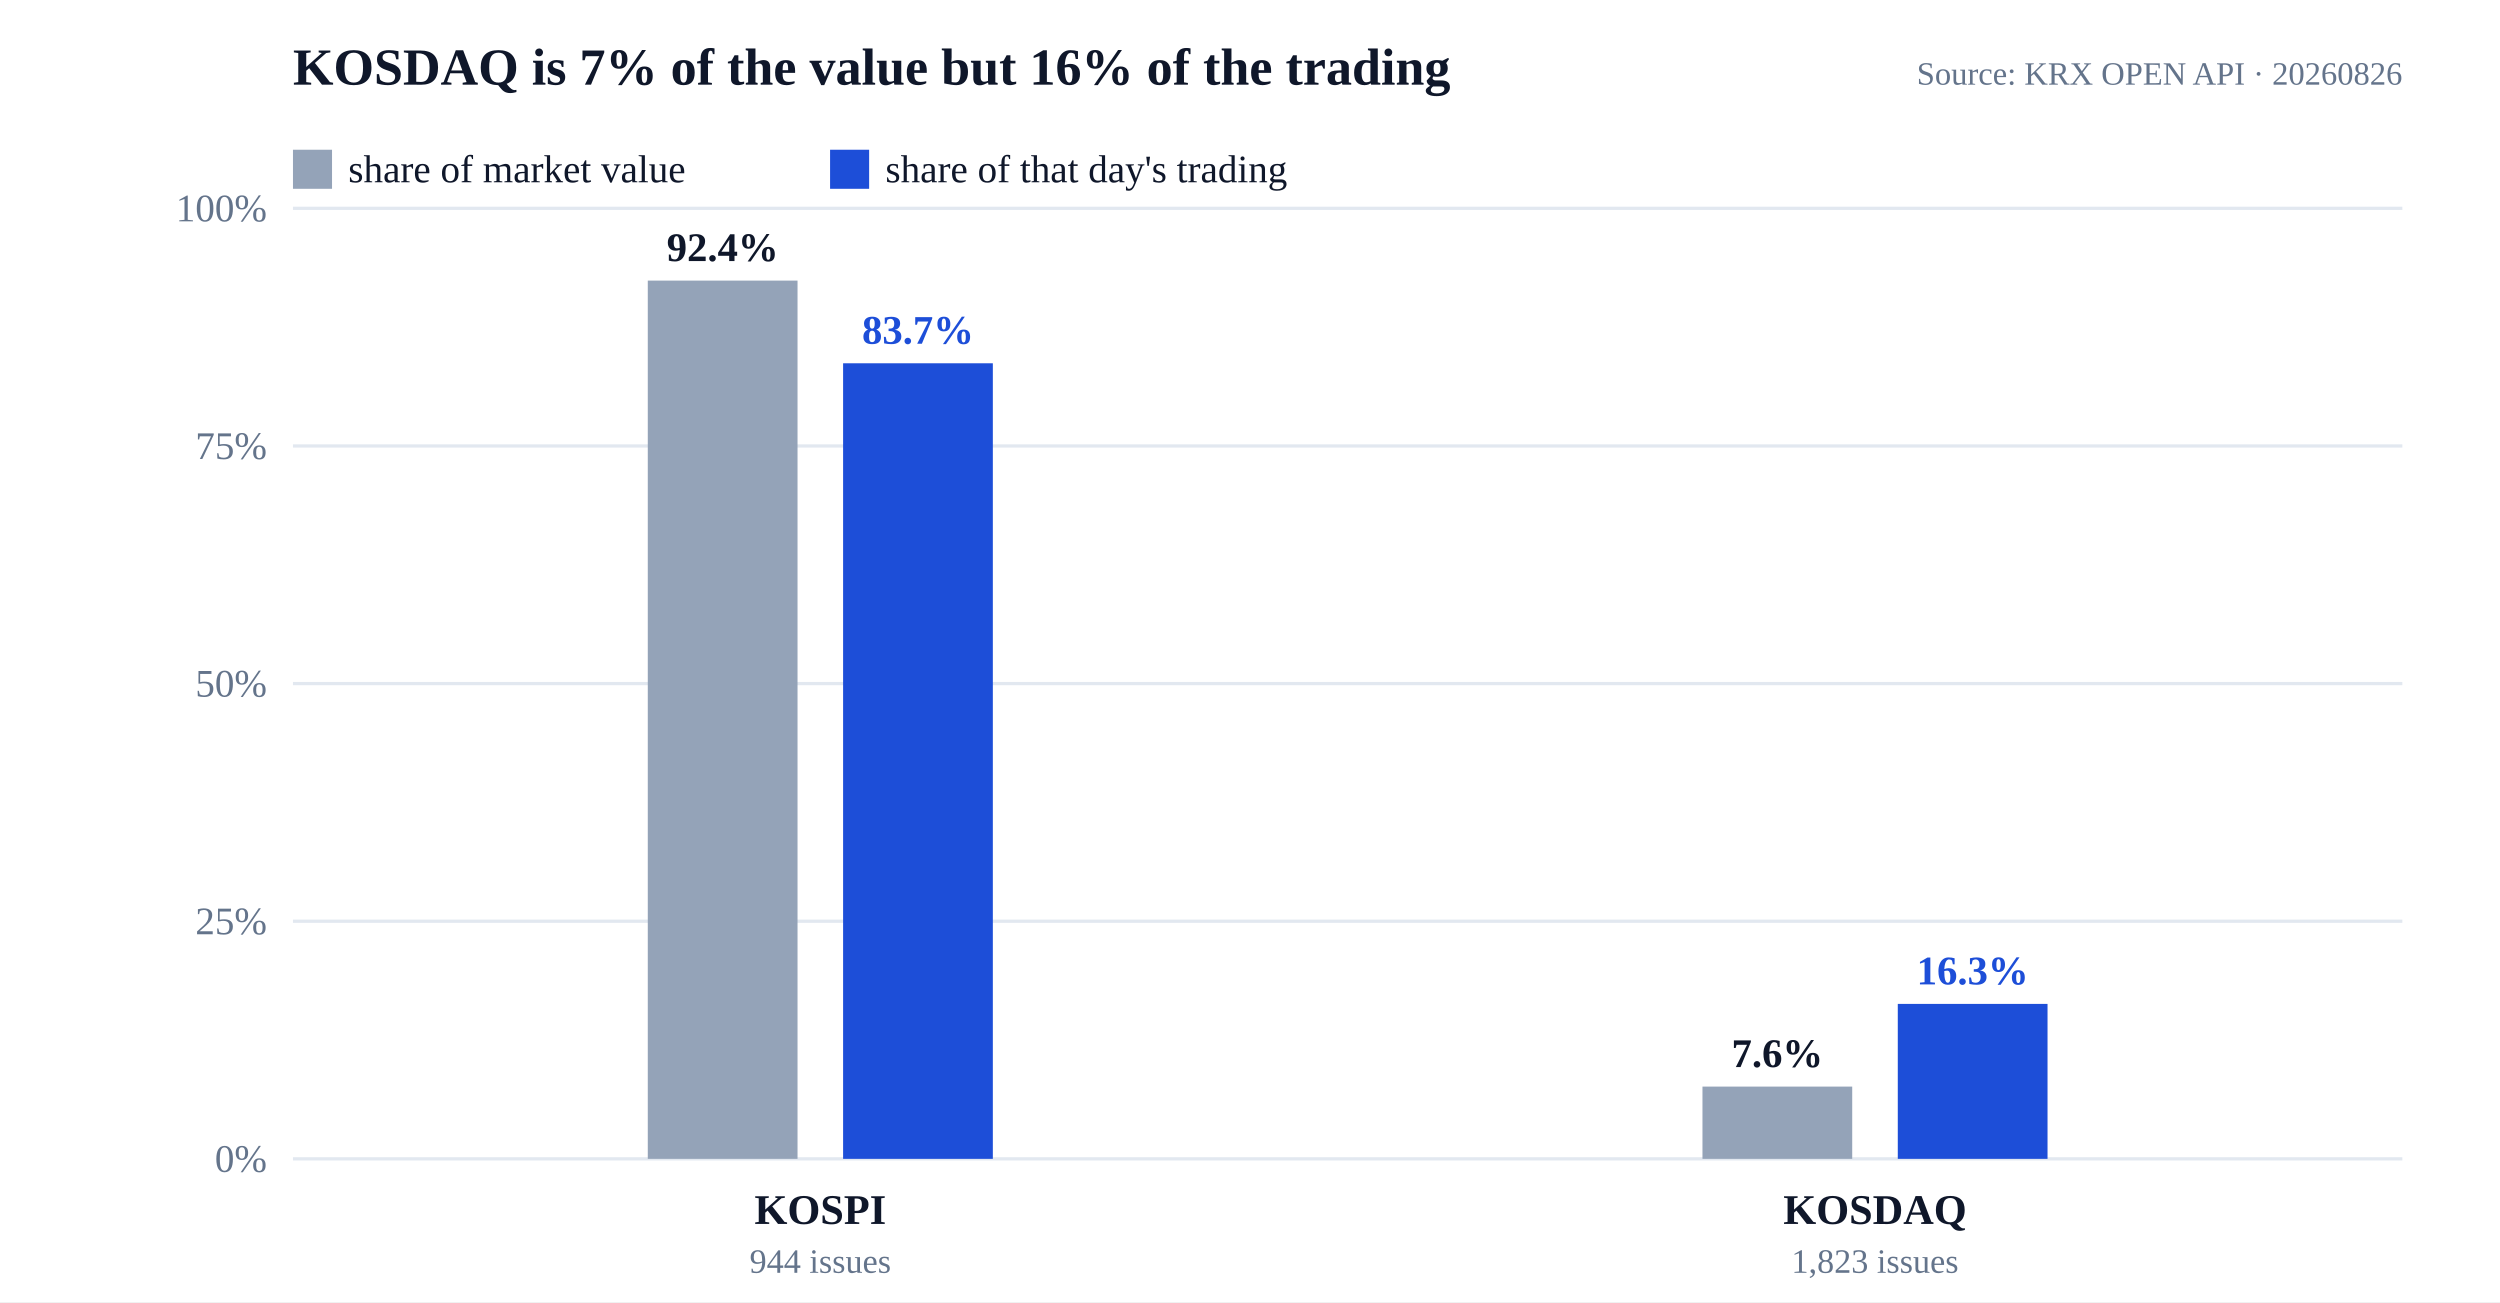
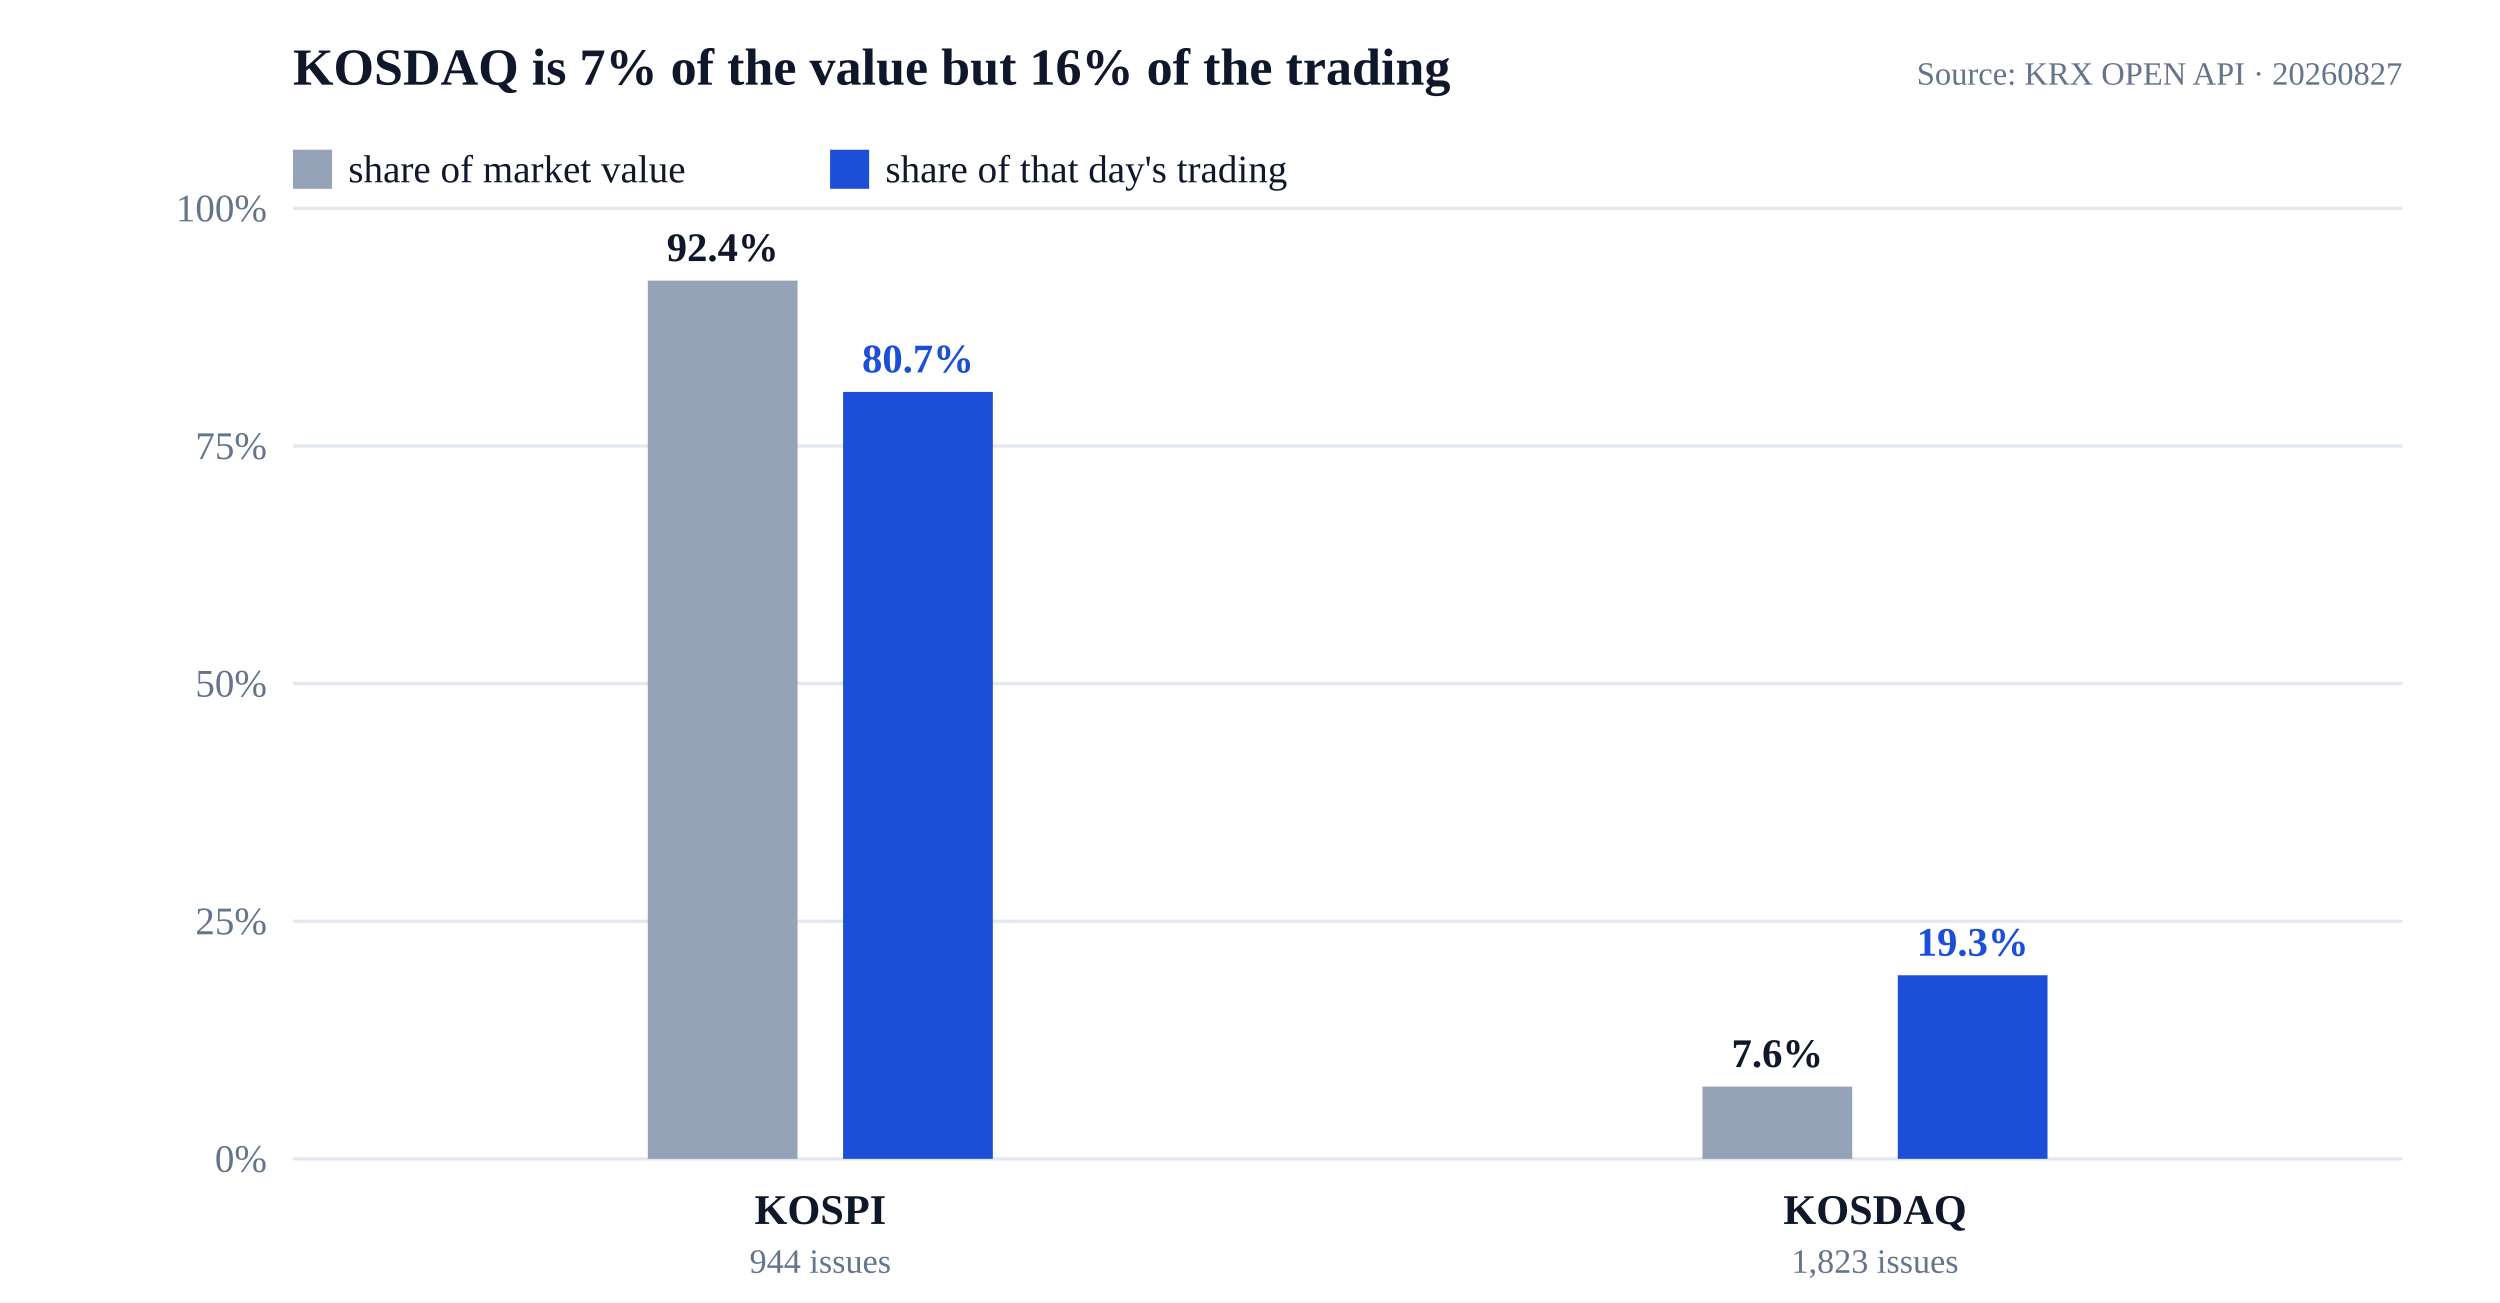
<svg xmlns="http://www.w3.org/2000/svg" viewBox="0 0 768 400" font-family="Georgia,'Times New Roman',serif" role="img" aria-label="KOSPI and KOSDAQ share of market value versus share of daily trading value">
  <rect width="768" height="400" fill="#ffffff" />
  <text x="90" y="26" font-size="16" font-weight="700" fill="#0f172a">KOSDAQ is 7% of the value but 16% of the trading</text>
-   <text x="738" y="26" text-anchor="end" font-size="10" fill="#64748b">Source: KRX OPEN API · 20260826</text>
+   <text x="738" y="26" text-anchor="end" font-size="10" fill="#64748b">Source: KRX OPEN API · 20260827</text>
  <rect x="90" y="46" width="12" height="12" fill="#94a3b8" />
  <text x="107" y="56" font-size="12" fill="#0f172a">share of market value</text>
  <rect x="255" y="46" width="12" height="12" fill="#1d4ed8" />
  <text x="272" y="56" font-size="12" fill="#0f172a">share of that day's trading</text>
  <line x1="90" y1="356" x2="738" y2="356" stroke="#e2e8f0" />
  <text x="82" y="360" text-anchor="end" font-size="12" fill="#64748b">0%</text>
  <line x1="90" y1="283" x2="738" y2="283" stroke="#e2e8f0" />
  <text x="82" y="287" text-anchor="end" font-size="12" fill="#64748b">25%</text>
  <line x1="90" y1="210" x2="738" y2="210" stroke="#e2e8f0" />
  <text x="82" y="214" text-anchor="end" font-size="12" fill="#64748b">50%</text>
  <line x1="90" y1="137" x2="738" y2="137" stroke="#e2e8f0" />
  <text x="82" y="141" text-anchor="end" font-size="12" fill="#64748b">75%</text>
  <line x1="90" y1="64" x2="738" y2="64" stroke="#e2e8f0" />
  <text x="82" y="68" text-anchor="end" font-size="12" fill="#64748b">100%</text>
  <rect x="199.0" y="86.2" width="46" height="269.8" fill="#94a3b8" />
  <text x="222.0" y="80.2" text-anchor="middle" font-size="12.5" font-weight="700" fill="#0f172a">92.4%</text>
-   <rect x="259.0" y="111.6" width="46" height="244.4" fill="#1d4ed8" />
-   <text x="282.0" y="105.6" text-anchor="middle" font-size="12.5" font-weight="700" fill="#1d4ed8">83.7%</text>
+   <rect x="259.0" y="120.4" width="46" height="235.6" fill="#1d4ed8" />
+   <text x="282.0" y="114.4" text-anchor="middle" font-size="12.5" font-weight="700" fill="#1d4ed8">80.7%</text>
  <text x="252.0" y="376" text-anchor="middle" font-size="13" font-weight="700" fill="#0f172a">KOSPI</text>
  <text x="252.0" y="391" text-anchor="middle" font-size="10.5" fill="#64748b">944 issues</text>
  <rect x="523.0" y="333.8" width="46" height="22.2" fill="#94a3b8" />
  <text x="546.0" y="327.8" text-anchor="middle" font-size="12.5" font-weight="700" fill="#0f172a">7.6%</text>
-   <rect x="583.0" y="308.4" width="46" height="47.6" fill="#1d4ed8" />
-   <text x="606.0" y="302.4" text-anchor="middle" font-size="12.5" font-weight="700" fill="#1d4ed8">16.3%</text>
+   <rect x="583.0" y="299.6" width="46" height="56.4" fill="#1d4ed8" />
+   <text x="606.0" y="293.6" text-anchor="middle" font-size="12.5" font-weight="700" fill="#1d4ed8">19.3%</text>
  <text x="576.0" y="376" text-anchor="middle" font-size="13" font-weight="700" fill="#0f172a">KOSDAQ</text>
  <text x="576.0" y="391" text-anchor="middle" font-size="10.5" fill="#64748b">1,823 issues</text>
</svg>
